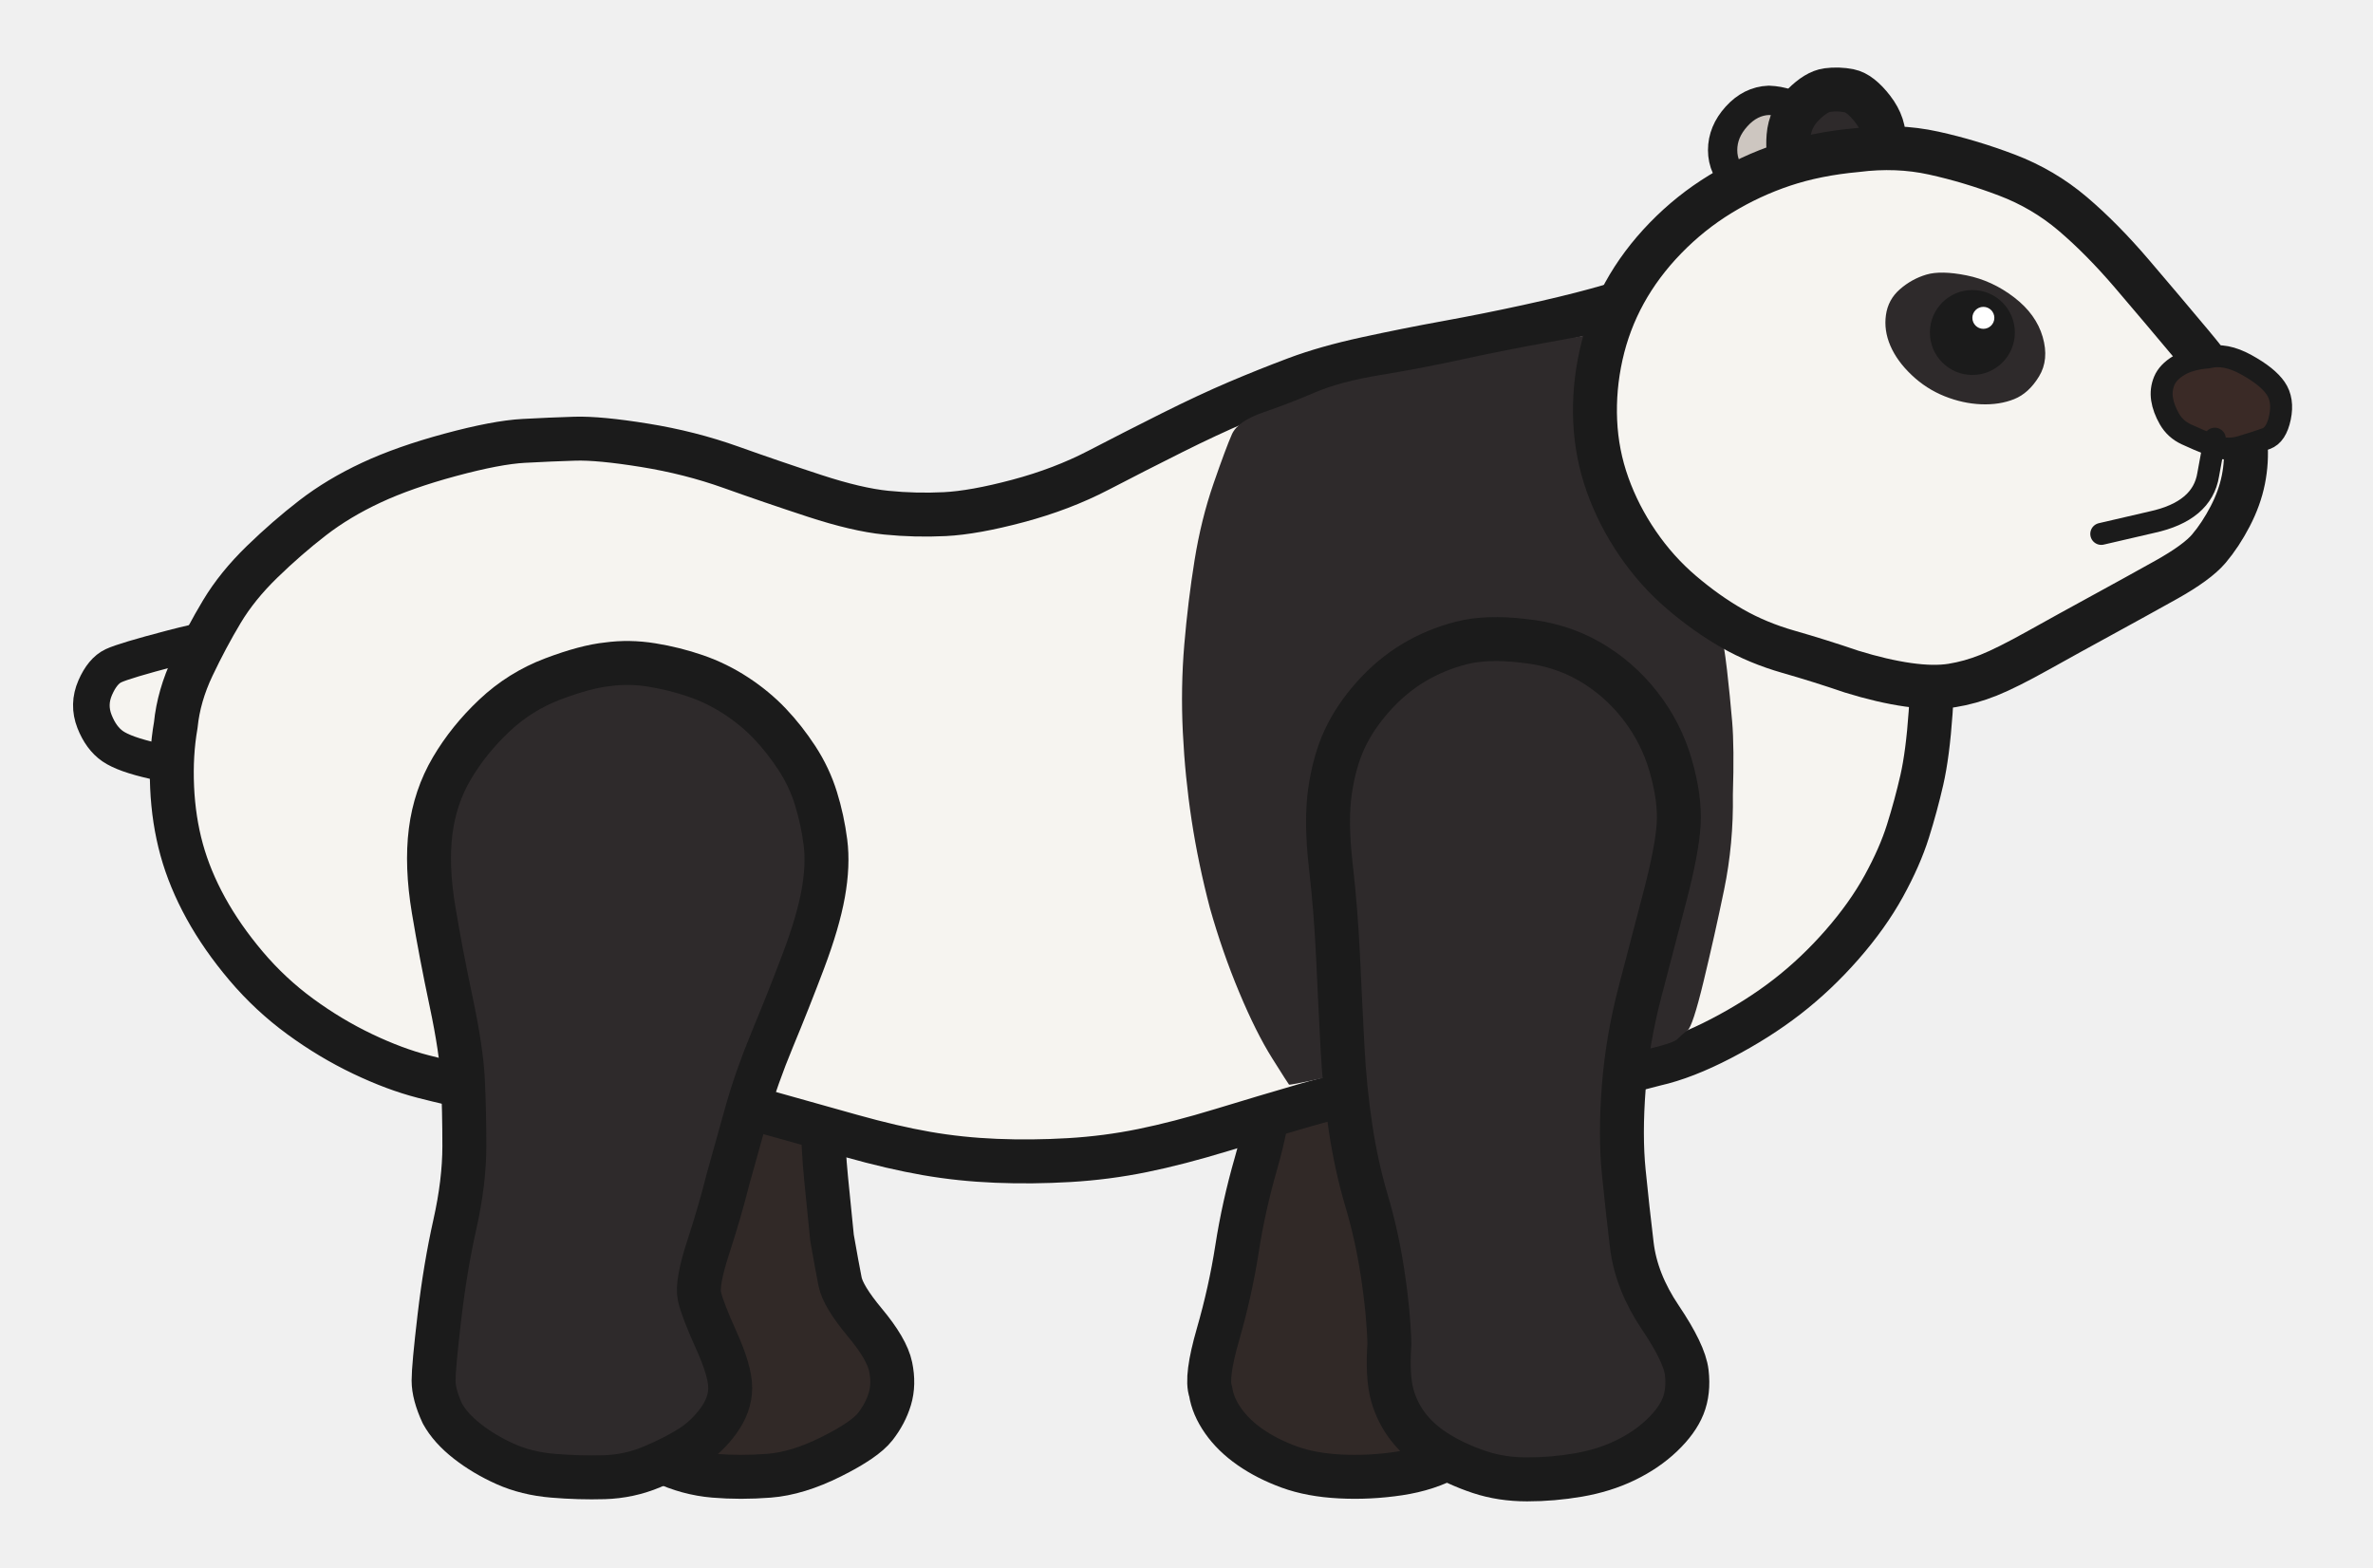
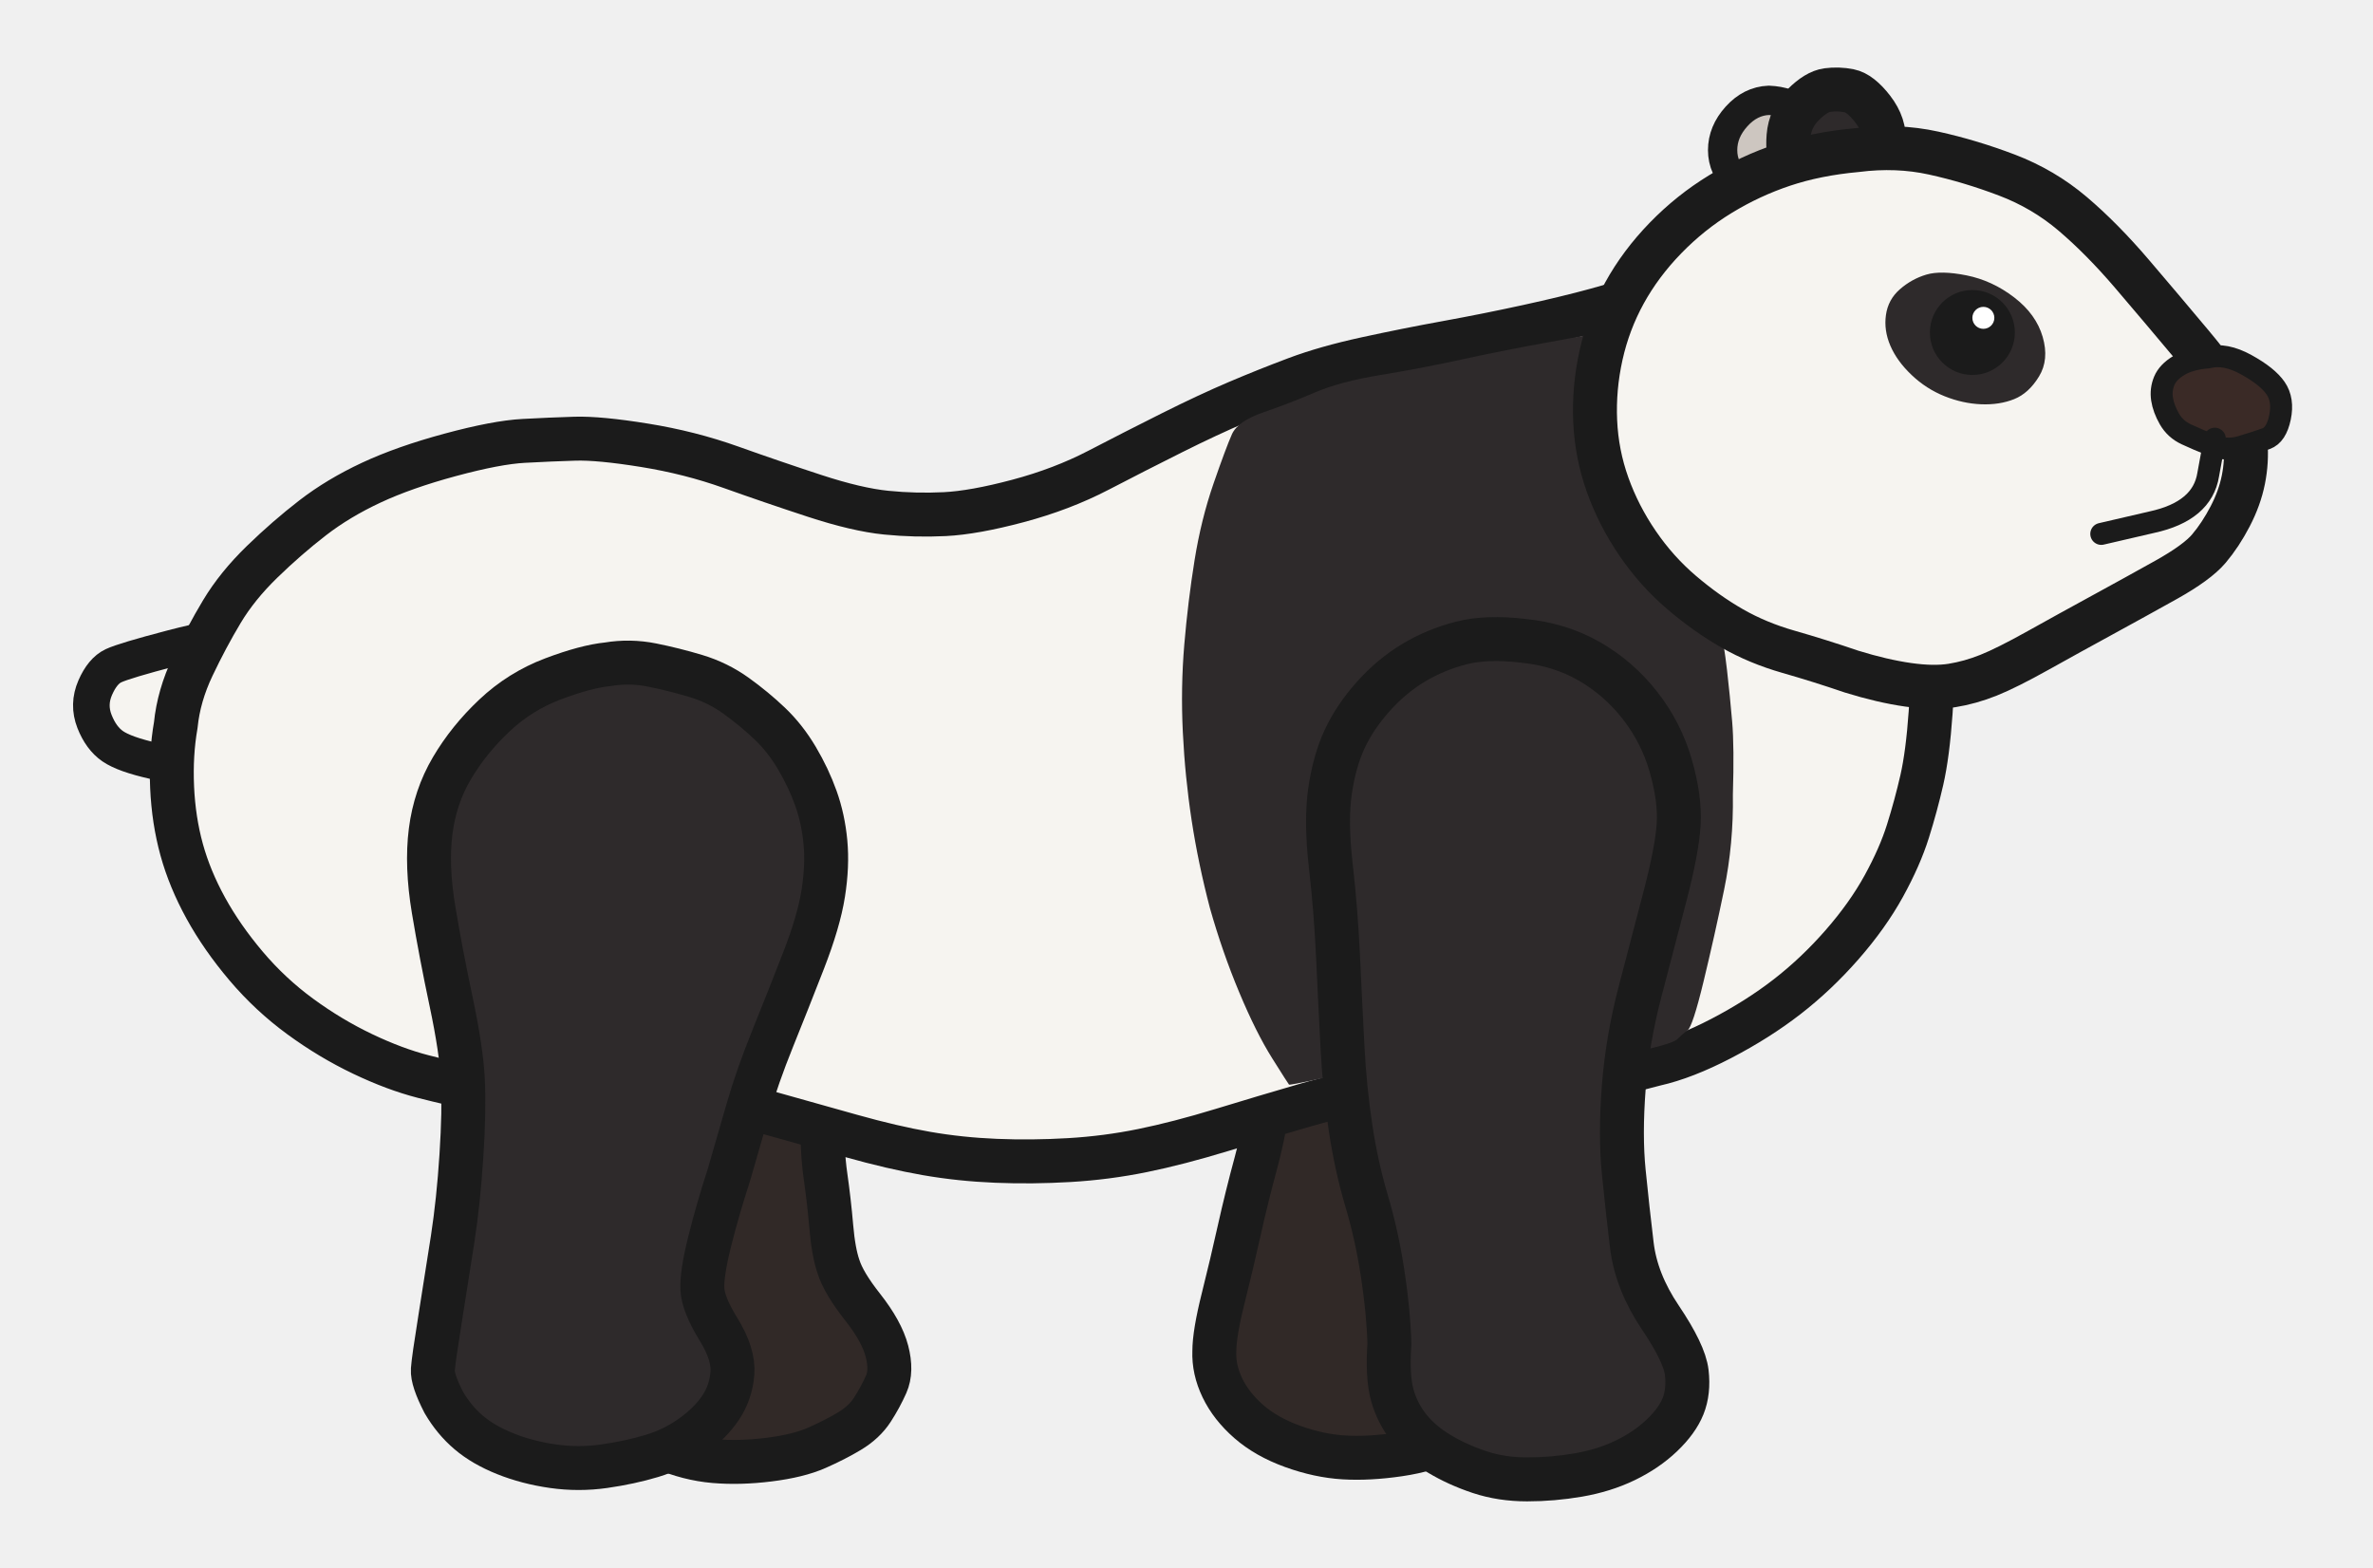
<svg xmlns="http://www.w3.org/2000/svg" viewBox="0 0 324 214" width="324" height="214">
  <g stroke="#1B1B1B" stroke-linecap="round" stroke-linejoin="round">
-     <path d="M206 87Q203 86.9 199.5 87.8t-6.9 3t-5.9 5.2t-3.7 6.5t-2.4 9.5t-2.1 12t-2.7 12t-2.2 11.5t-2.1 11.3t-2.6 11.7t-2.6 11.7t-1 7.8q.3 2 1.7 4t3.7 3.6t5.3 2.7t7 1.3t8-.4t7-2.3t5-3.7t2.4-5.2t-1.2-6.5t-2-5t.9-5t2.1-7q1-3.5 2.9-8t3.8-9t5.2-10.3t6.5-11.4t4.3-8.8t1.3-6t-.1-5.5t-1.3-5t-2.7-5t-3.9-4.5t-4.7-3.2t-5-2q-2.5-.7 -5.5-.8Z" fill="#312927" stroke-width="6" />
-     <path d="M85 90.9Q80 91 75 93.1t-7.2 4t-4 4.2t-3.7 7.5t-1.5 10.7t1.5 8.5t4 7.5t5.4 9t4.9 9.5t3.3 10t2.3 10t1 10q-.1 5 .8 7.5t3.1 4.5t5.6 3.6t7 1.9t7.5 0t8.5-2.6t6-4.1t2-3.8t.1-4.4t-3.5-6t-3.4-5.6t-1.1-6q-.4-4 -.8-8t-.5-8.8t-.3-9.4t.2-9.8t.6-10t-.2-8.5t-2.5-8t-6.1-8.2t-9-5.7t-10-1.7Z" fill="#312927" stroke-width="6" />
+     <path d="M206 87Q203 86.9 200 87.6t-6 2.3t-5.3 3.9t-4.1 5.2t-3.2 9.7t-2.8 13.3t-2.9 13.3t-2.2 12.7t-2 10.7t-2.3 9.3t-2.2 9.3t-1.2 7.2q-.1 2.5 1.1 5t3.6 4.6t6 3.4t7 1.5t7.5-.4t7-2.1t5.1-3.4t2.9-3.6t.7-3.5t-1.9-6.5t-.3-10.5t3.6-10.5q1.9-4.5 3.8-9t5.2-10.3t6.5-11.4t4.3-8.8t1.3-6t-.1-5.5t-1.3-5t-2.7-5t-3.9-4.5t-4.7-3.2t-5-2t-5.5-.8Z" fill="#312927" stroke-width="6" />
+     <path d="M85 90.9Q80 91 75 93.1t-7.2 4t-4 4.2t-3.7 7.5t-1.5 10.7t1.5 8.5t4 7.5t5.4 9t4.7 9t3.1 9.3t2.3 9.4t.9 9.8q-.1 5 .9 7.5t3.3 4.6t5.8 3.6t7 1.8t7.5-.2t6.5-1.6t4.5-2.3t3.1-2.9t1.9-3.5t.1-4.5t-3.3-6t-3.3-5.5q-.7-2 -1-5.5t-.8-7t-.4-8.3t-.3-9.4t.2-9.8t.6-10t-.2-8.5t-2.5-8t-6.1-8.2t-9-5.7t-10-1.7Z" fill="#312927" stroke-width="6" />
    <path d="M33.5 86.7Q30 86.8 23.5 88.5t-8 2.4t-2.5 3t-.1 4.6t2.5 3.4t5.6 2t8 1.9t6 .7t4-1.3t3.5-4.2t1.5-5t-.8-3.5q-.6-1.5 -1.9-2.9t-2.8-2.2t-5-.7Z" fill="#F6F4F0" stroke-width="5" />
    <path d="M233.5 38.5Q230 38.8 226 40t-8 2.3t-9.5 2.3t-11 2.2t-11 2.2t-9.5 2.7t-8 3.2t-9 4.2t-10 5.1t-11 4.2t-10 1.8t-8-.2q-4-.4 -9.8-2.3t-11.4-3.9t-11.8-3t-9.5-.9t-7 .3t-10 1.9t-10.8 3.8t-8 4.8t-6.9 6t-5.5 6.8t-4 7.5t-2.3 8q-.7 4 -.5 8.5t1.3 8.5t3.3 8t5.5 7.9t7.4 6.9t8.5 5.1t8.3 3.1t7.4 1.7t9 .8t10.6 0t9.7 .4t10.3 2q5.7 1.6 11.4 3.2t10.3 2.4t9.5 1t10-.1t10-1.3t10.8-2.8t11.4-3.4t10.3-2.2t9.7-.4t10.6 0t9.2-1t8-2q4-.9 9-3.5t9-5.7t7.5-7.1t5.7-8t3.3-7.5t1.9-7t1.2-9.2t.4-11.3t.4-11.3t-.1-9.7t-1.2-7t-2.5-5.9q-1.6-2.9 -3.6-5.1t-4.9-4.1t-6-3t-6.1-1.5t-6.5 .1Z" fill="#F6F4F0" stroke-width="6" />
    <path d="M216.5 45.8Q216 45.9 210.5 46.9t-11 2.2t-11 2.1t-9 2.4t-7 2.7t-4.3 3t-2.5 6.7t-2.6 10.5t-1.4 11.5t-.2 12t1.2 12t2.5 12q1.7 6 4 11.5t4.5 9t2.3 3.6t6.5-1.3t13.3-1.3t13.4-.1t12.8-1.5t7-2t1.4-1.2t2.2-6.7t2.8-12.5t1.2-13q.2-6.5 -.1-10t-.7-7t-1.1-7t-1.6-7t-3.1-9.5t-5.5-11.5t-5.4-8.1t-2.6-2.6Z" fill="#2E2A2B" stroke="none" data-noink="1" />
-     <path d="M83 90.7Q80 91 75.5 92.7t-8 5t-5.8 7.2t-2.9 8.6t.4 10.7t2.4 12.6t1.6 10.7t.2 9t-1.3 10.7t-2.1 12.6t-.8 8.7t1.2 4.5q1.1 2 3.4 3.8t5.2 3.1t6.5 1.6t7 .2t6.5-1.4t5.3-2.7t3.8-3.6t1.6-4.5t-1.9-6.5t-2.3-6t1.2-6.7t2.7-9.3q1.3-4.7 2.6-9.3t3.5-9.9t4.2-10.6t2.7-9.2t.3-7t-1.3-6t-2.6-5.5t-3.7-4.7t-4.6-3.8t-5.5-2.7t-6-1.5t-6-.1Z" fill="#2E2A2B" stroke-width="6" />
+     <path d="M83 90.7Q80 91 75.5 92.7t-8 5t-5.8 7.2t-2.9 8.6t.4 10.7t2.4 12.6t1.6 10.7t-.2 10.3t-1.2 11.4t-1.7 10.8t-1 7t1.5 4.5q1.4 2.4 3.4 4.1t5 2.9t6.5 1.7t7 0t6.5-1.4t5.5-2.7t3.9-3.9t1.6-4.7t-1.9-6t-2.2-5.5t1-6.5t2.6-9q1.3-4.5 2.6-9t3.4-9.7t4.2-10.6t2.7-9.2t.3-7t-1.3-6t-2.6-5.5t-3.7-4.7t-4.6-3.8t-5.5-2.7t-6-1.5t-6-.1Z" fill="#2E2A2B" stroke-width="6" />
    <path d="M208 87.5Q203 86.9 199.5 87.8t-6.5 2.7t-5.5 4.6t-3.9 5.8t-2 7.1t.1 10.2t1 12.6t.6 12.2t1.1 11t2.2 10t2.2 10t.9 9.5q-.3 4.5 .4 7t2.3 4.5t4.1 3.5t5.5 2.5t6.5 1t7-.6t6.4-2t5-3.4t2.9-4t.5-4.6t-3.6-7.5t-3.9-9.9q-.6-5 -1.1-10t0-11.5t2.2-13t3.4-13t1.9-10t-1.1-8t-4.2-8.2t-6.9-6t-9-2.8Z" fill="#2E2A2B" stroke-width="6" />
    <path d="M241.5 13.7Q239 13.8 237.1 15.9t-1.9 4.6t2 4.4t3.3 2.1t3-.1t2.5-1.2t1.8-2.2t.5-4t-2.3-4.2t-4.5-1.6Z" fill="#CDC6C0" stroke-width="4" />
    <path d="M249.5 12.3Q248 12.5 246.2 14.3t-2 4.3t.6 4t2 2.2t3.7 .8t4.5-1.8t2.2-4.3t-1.5-4.6t-3.2-2.5t-3-.1Z" fill="#2E2A2B" stroke-width="6" />
    <path d="M253.5 20.5Q248 21 243.5 22.5t-8.6 4t-7.5 6t-5.6 7.5t-3.2 8.5t-.8 9t1.7 8.7t4.1 8t6 6.7t6.9 4.9t7.7 3.2t8.6 2.7q4.2 1.3 7.7 1.8t6 .1t5-1.4t6.8-3.4t8.7-4.8t8.7-4.8t5.9-4.3t2.9-4.4t1.8-5t.3-5t-1.7-5.5t-5.6-7.9q-4.1-4.9 -8.2-9.7t-8.1-8.2t-9-5.3t-10-3t-10.5-.4Z" fill="#F6F4F0" stroke-width="6" />
    <path d="M268.5 37.6Q265 36.9 263 37.5t-3.6 2t-1.9 3.5t.6 4.2t2.9 4t4.5 2.9t5 1.1t4.5-.7t3.4-3.1t.5-5.4t-3.9-5.4t-6.5-3Z" fill="#2E2A2B" stroke="none" data-noink="1" />
    <circle cx="269.3" cy="45.4" r="4.3" fill="#1B1B1B" stroke-width="3" />
    <circle cx="270.8" cy="43.4" r="1.5" fill="#FFFFFF" stroke="none" data-noink="1" />
    <path d="M301.5 48.8Q299 49 297.5 49.9t-2 2.1t-.3 2.5t1 2.7t2.3 2.1t3.5 1.5t4 .2t3.4-1.1t1.9-2.9t-.6-4t-4-3.2t-5.2-1Z" fill="#3A2A26" stroke-width="3" />
    <path d="M302.4 59.9L301.5 64.8Q300.7 69.8 293.8 71.3L286.9 72.9" fill="none" stroke-width="3" />
  </g>
</svg>
